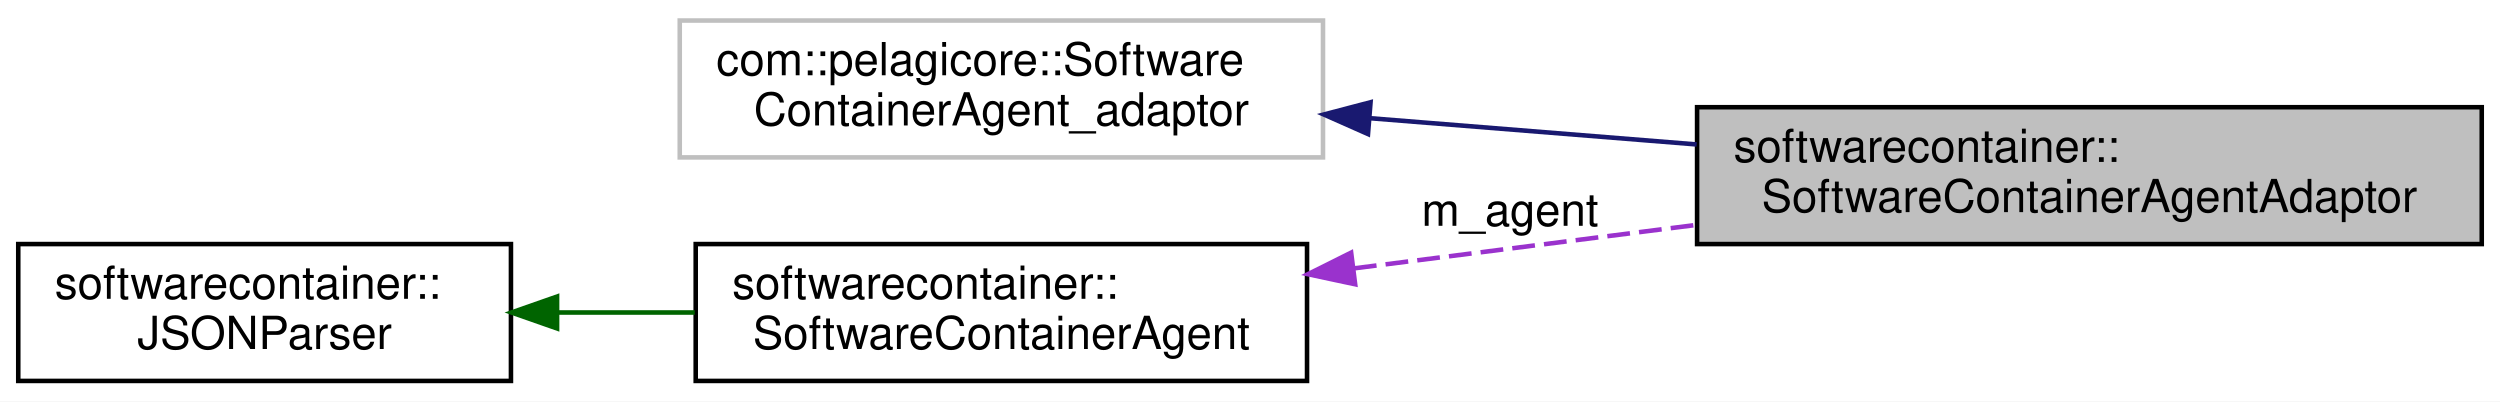
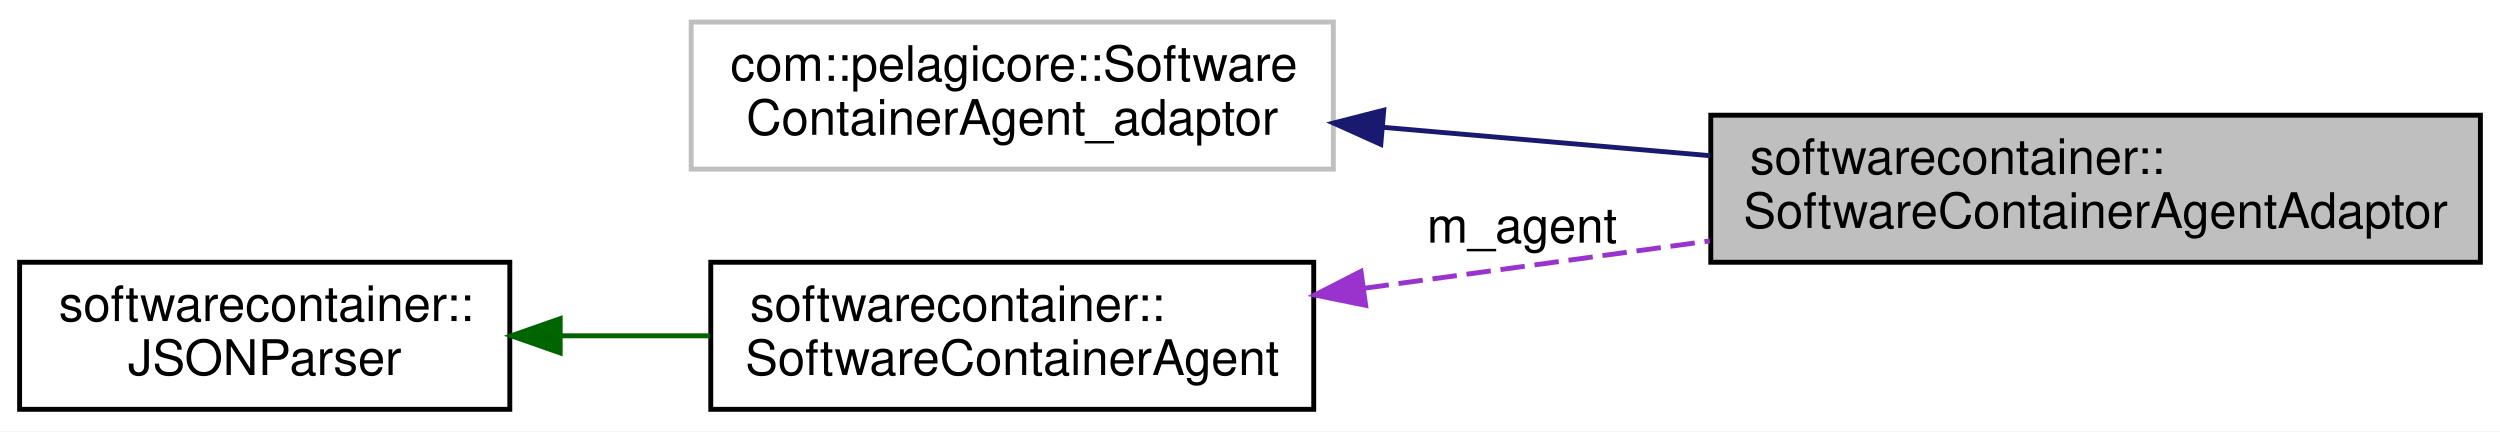
- <svg xmlns="http://www.w3.org/2000/svg" xmlns:xlink="http://www.w3.org/1999/xlink" width="548pt" height="88pt" viewBox="0.00 0.00 548.00 88.00">
+ <svg xmlns="http://www.w3.org/2000/svg" xmlns:xlink="http://www.w3.org/1999/xlink" width="510pt" height="88pt" viewBox="0.00 0.00 510.00 88.00">
  <g id="graph0" class="graph" transform="scale(1 1) rotate(0) translate(4 84)">
-     <polygon fill="white" stroke="none" points="-4,4 -4,-84 544,-84 544,4 -4,4" />
+     <polygon fill="white" stroke="none" points="-4,4 -4,-84 506,-84 506,4 -4,4" />
    <g id="node1" class="node">
-       <polygon fill="#bfbfbf" stroke="black" points="368,-30.5 368,-60.5 540,-60.5 540,-30.5 368,-30.5" />
-       <text text-anchor="start" x="376" y="-48.5" font-family="Helvetica,sans-Serif" font-size="10.00">softwarecontainer::</text>
-       <text text-anchor="middle" x="454" y="-37.5" font-family="Helvetica,sans-Serif" font-size="10.00">SoftwareContainerAgentAdaptor</text>
+       <polygon fill="#bfbfbf" stroke="black" points="345,-30.5 345,-60.5 502,-60.5 502,-30.5 345,-30.5" />
+       <text text-anchor="start" x="353" y="-48.5" font-family="Helvetica,sans-Serif" font-size="10.00">softwarecontainer::</text>
+       <text text-anchor="middle" x="423.5" y="-37.5" font-family="Helvetica,sans-Serif" font-size="10.00">SoftwareContainerAgentAdaptor</text>
    </g>
    <g id="node2" class="node">
-       <polygon fill="white" stroke="#bfbfbf" points="145,-49.5 145,-79.5 286,-79.5 286,-49.5 145,-49.5" />
-       <text text-anchor="start" x="153" y="-67.5" font-family="Helvetica,sans-Serif" font-size="10.00">com::pelagicore::Software</text>
-       <text text-anchor="middle" x="215.5" y="-56.5" font-family="Helvetica,sans-Serif" font-size="10.00">ContainerAgent_adaptor</text>
+       <polygon fill="white" stroke="#bfbfbf" points="137,-49.5 137,-79.5 268,-79.5 268,-49.5 137,-49.5" />
+       <text text-anchor="start" x="145" y="-67.5" font-family="Helvetica,sans-Serif" font-size="10.00">com::pelagicore::Software</text>
+       <text text-anchor="middle" x="202.5" y="-56.5" font-family="Helvetica,sans-Serif" font-size="10.00">ContainerAgent_adaptor</text>
    </g>
    <g id="edge1" class="edge">
-       <path fill="none" stroke="midnightblue" d="M296.255,-58.093C319.306,-56.241 344.548,-54.213 367.91,-52.336" />
-       <polygon fill="midnightblue" stroke="midnightblue" points="295.866,-54.612 286.179,-58.902 296.427,-61.59 295.866,-54.612" />
+       <path fill="none" stroke="midnightblue" d="M278.089,-58.029C299.627,-56.16 323.177,-54.117 344.894,-52.233" />
+       <polygon fill="midnightblue" stroke="midnightblue" points="277.683,-54.551 268.023,-58.902 278.288,-61.525 277.683,-54.551" />
    </g>
    <g id="node3" class="node">
      <g id="a_node3">
        <a xlink:href="classsoftwarecontainer_1_1_software_container_agent.html" target="_top" xlink:title="A wrapper class. ">
-           <polygon fill="white" stroke="black" points="148.5,-0.5 148.5,-30.5 282.5,-30.5 282.5,-0.5 148.5,-0.5" />
-           <text text-anchor="start" x="156.5" y="-18.5" font-family="Helvetica,sans-Serif" font-size="10.00">softwarecontainer::</text>
-           <text text-anchor="middle" x="215.5" y="-7.5" font-family="Helvetica,sans-Serif" font-size="10.00">SoftwareContainerAgent</text>
+           <polygon fill="white" stroke="black" points="141,-0.5 141,-30.5 264,-30.5 264,-0.5 141,-0.5" />
+           <text text-anchor="start" x="149" y="-18.5" font-family="Helvetica,sans-Serif" font-size="10.00">softwarecontainer::</text>
+           <text text-anchor="middle" x="202.5" y="-7.5" font-family="Helvetica,sans-Serif" font-size="10.00">SoftwareContainerAgent</text>
        </a>
      </g>
    </g>
    <g id="edge2" class="edge">
-       <path fill="none" stroke="#9a32cd" stroke-dasharray="5,2" d="M292.772,-25.175C316.697,-28.21 343.257,-31.579 367.761,-34.687" />
-       <polygon fill="#9a32cd" stroke="#9a32cd" points="293.054,-21.683 282.693,-23.897 292.173,-28.627 293.054,-21.683" />
-       <text text-anchor="middle" x="327" y="-34.5" font-family="Helvetica,sans-Serif" font-size="10.00"> m_agent</text>
+       <path fill="none" stroke="#9a32cd" stroke-dasharray="5,2" d="M274.357,-25.206C296.854,-28.288 321.846,-31.712 344.798,-34.856" />
+       <polygon fill="#9a32cd" stroke="#9a32cd" points="274.595,-21.706 264.213,-23.817 273.645,-28.642 274.595,-21.706" />
+       <text text-anchor="middle" x="306.5" y="-34.5" font-family="Helvetica,sans-Serif" font-size="10.00"> m_agent</text>
    </g>
    <g id="node4" class="node">
      <g id="a_node4">
        <a xlink:href="classsoftwarecontainer_1_1_j_s_o_n_parser.html" target="_top" xlink:title="Convenience layer for the Jansson JSON parser. ">
-           <polygon fill="white" stroke="black" points="0,-0.5 0,-30.5 108,-30.5 108,-0.5 0,-0.5" />
+           <polygon fill="white" stroke="black" points="0,-0.5 0,-30.5 100,-30.5 100,-0.5 0,-0.5" />
          <text text-anchor="start" x="8" y="-18.5" font-family="Helvetica,sans-Serif" font-size="10.00">softwarecontainer::</text>
-           <text text-anchor="middle" x="54" y="-7.5" font-family="Helvetica,sans-Serif" font-size="10.00">JSONParser</text>
+           <text text-anchor="middle" x="50" y="-7.5" font-family="Helvetica,sans-Serif" font-size="10.00">JSONParser</text>
        </a>
      </g>
    </g>
    <g id="edge3" class="edge">
-       <path fill="none" stroke="darkgreen" d="M118.246,-15.5C128.119,-15.5 138.345,-15.5 148.283,-15.5" />
-       <polygon fill="darkgreen" stroke="darkgreen" points="118.111,-12 108.111,-15.5 118.111,-19 118.111,-12" />
+       <path fill="none" stroke="darkgreen" d="M110.493,-15.5C120.458,-15.5 130.809,-15.5 140.804,-15.5" />
+       <polygon fill="darkgreen" stroke="darkgreen" points="110.279,-12 100.279,-15.5 110.279,-19 110.279,-12" />
    </g>
  </g>
</svg>
